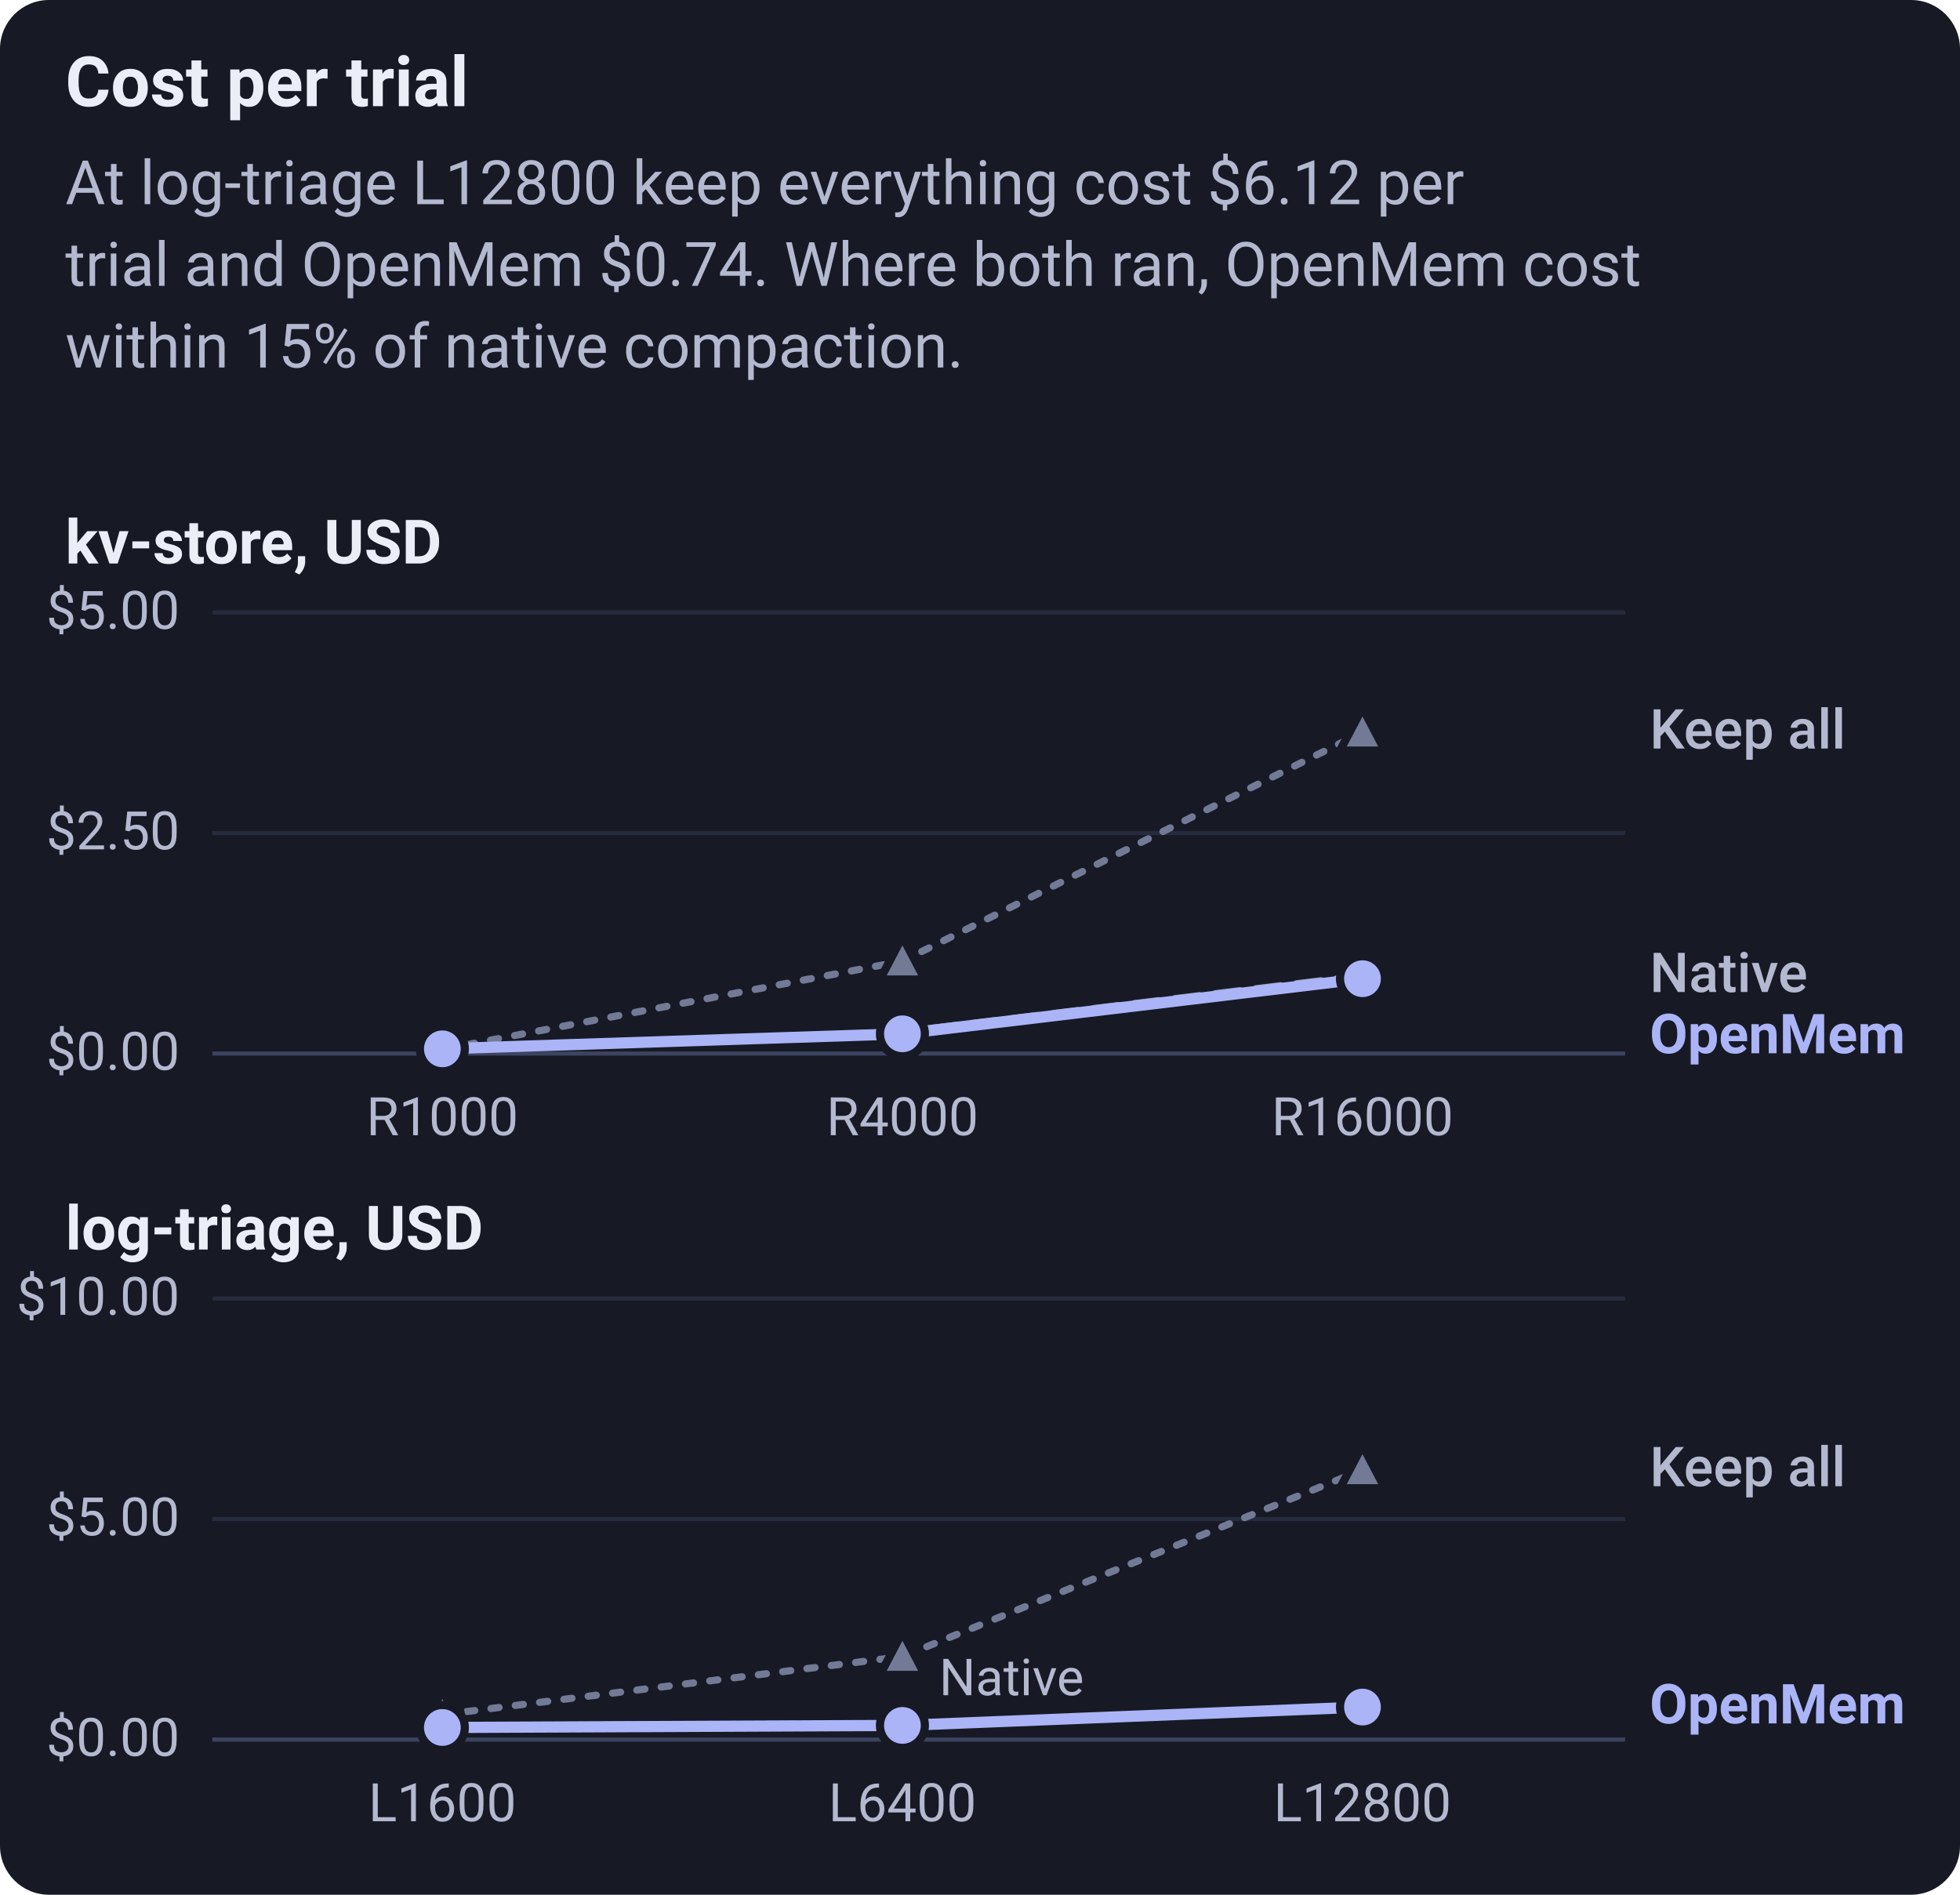
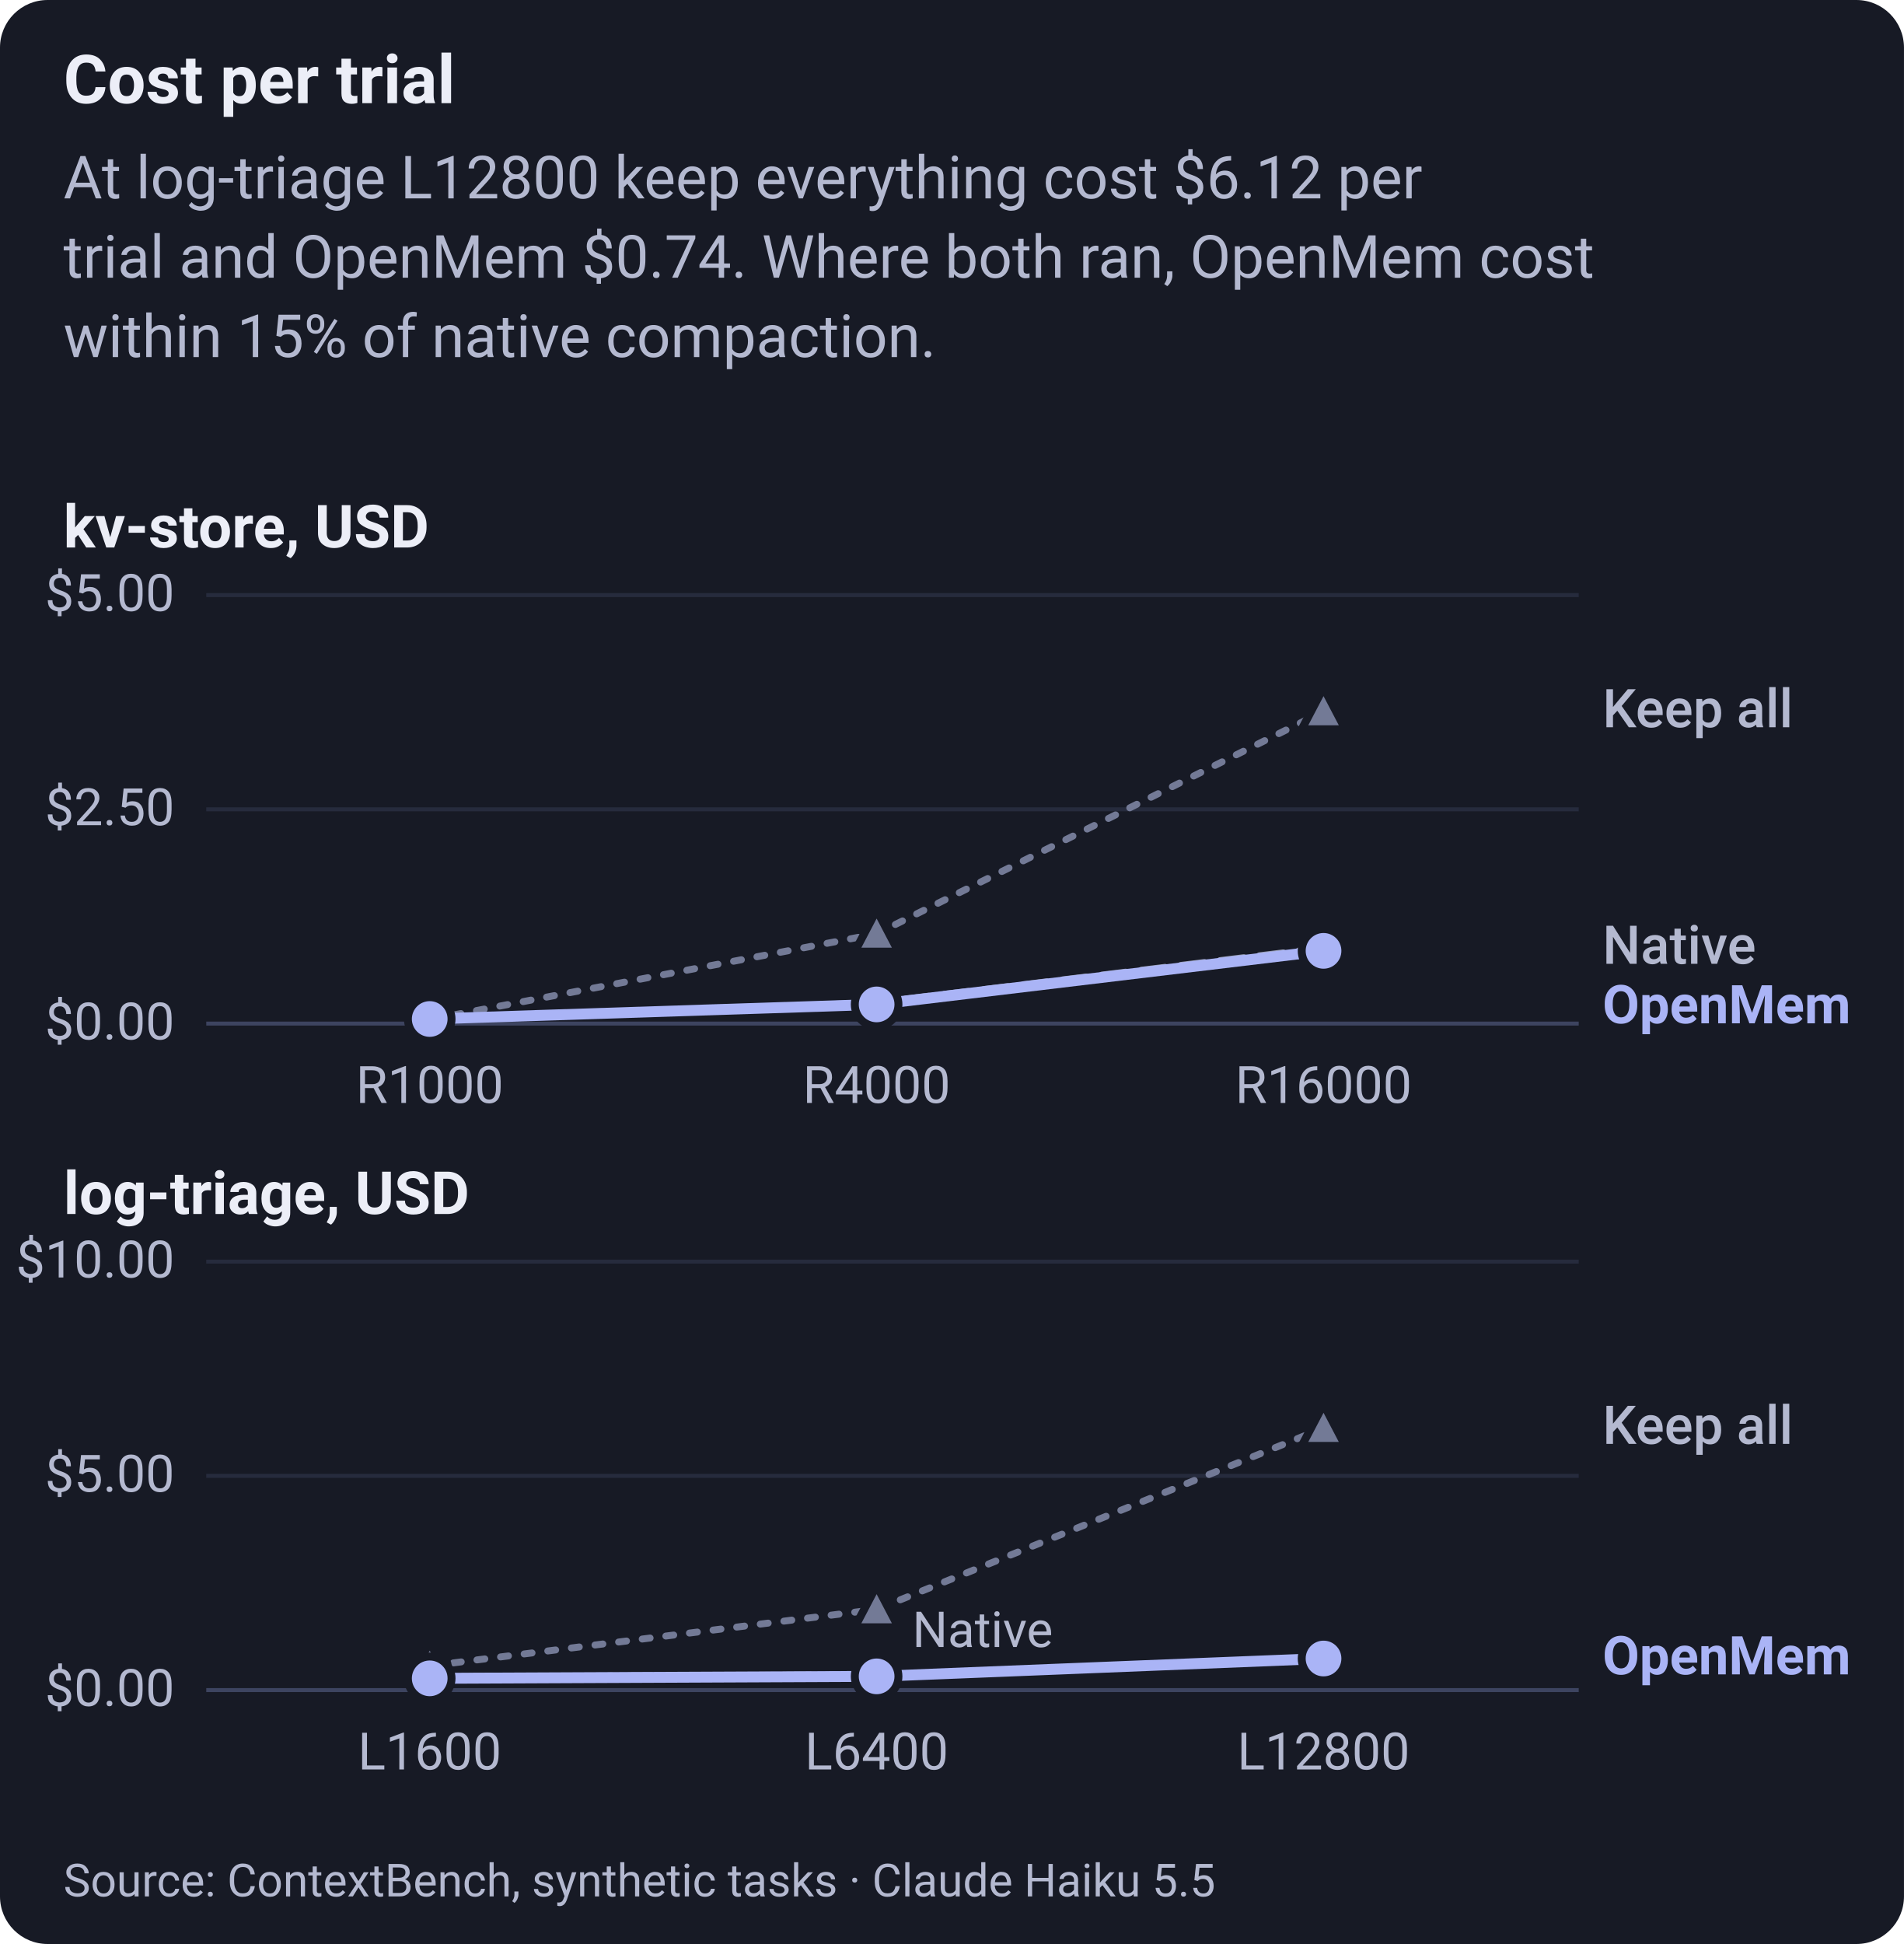
- <svg xmlns="http://www.w3.org/2000/svg" viewBox="0 0 480 464" width="480" height="464" role="img" aria-label="Cost per trial" font-family="'DM Sans', system-ui, -apple-system, 'Segoe UI', Roboto, sans-serif">
-   <rect width="480" height="464" rx="12" fill="#171a25" />
+ <svg xmlns="http://www.w3.org/2000/svg" viewBox="0 0 480 490" width="480" height="490" role="img" aria-label="Cost per trial" font-family="'DM Sans', system-ui, -apple-system, 'Segoe UI', Roboto, sans-serif">
+   <rect width="480" height="490" rx="12" fill="#171a25" />
  <text x="16" y="26" font-size="17" font-weight="700" fill="#eceef7">Cost per trial</text>
  <text x="16" y="50" font-size="15" fill="#b4b9d0">At log-triage L12800 keep everything cost $6.12 per</text>
  <text x="16" y="70" font-size="15" fill="#b4b9d0">trial and OpenMem $0.74. Where both ran, OpenMem cost</text>
  <text x="16" y="90" font-size="15" fill="#b4b9d0">within 15% of native compaction.</text>
  <text x="16" y="138" font-size="15" font-weight="700" fill="#eceef7">kv-store, USD</text>
  <line x1="52" x2="398" y1="258" y2="258" stroke="#3d4460" stroke-width="1" />
  <text x="44" y="262" font-size="13" text-anchor="end" fill="#b4b9d0">$0.00</text>
  <line x1="52" x2="398" y1="204" y2="204" stroke="#262b3d" stroke-width="1" />
  <text x="44" y="208" font-size="13" text-anchor="end" fill="#b4b9d0">$2.50</text>
  <line x1="52" x2="398" y1="150" y2="150" stroke="#262b3d" stroke-width="1" />
  <text x="44" y="154" font-size="13" text-anchor="end" fill="#b4b9d0">$5.00</text>
  <text x="108.333" y="278" font-size="13" text-anchor="middle" fill="#b4b9d0">R1000</text>
  <text x="221" y="278" font-size="13" text-anchor="middle" fill="#b4b9d0">R4000</text>
  <text x="333.667" y="278" font-size="13" text-anchor="middle" fill="#b4b9d0">R16000</text>
  <polyline points="108.333,256.982 221,235.372 333.667,179.311" fill="none" stroke="#737a96" stroke-width="1.75" stroke-dasharray="2 4" stroke-linecap="round" stroke-linejoin="round" />
  <path d="M108.333 250.982 L113.833 261.482 L102.833 261.482 Z" fill="#737a96" stroke="#171a25" stroke-width="2" />
  <path d="M221 229.372 L226.5 239.872 L215.5 239.872 Z" fill="#737a96" stroke="#171a25" stroke-width="2" />
  <path d="M333.667 173.311 L339.167 183.811 L328.167 183.811 Z" fill="#737a96" stroke="#171a25" stroke-width="2" />
  <polyline points="108.333,256.996 221,252.732 333.667,238.936" fill="none" stroke="#9aa0b8" stroke-width="1.75" stroke-dasharray="6 4" stroke-linecap="round" stroke-linejoin="round" />
  <rect x="103.833" y="252.496" width="9" height="9" rx="1.5" fill="#9aa0b8" stroke="#171a25" stroke-width="2" />
  <rect x="216.5" y="248.232" width="9" height="9" rx="1.5" fill="#9aa0b8" stroke="#171a25" stroke-width="2" />
  <rect x="329.167" y="234.436" width="9" height="9" rx="1.5" fill="#9aa0b8" stroke="#171a25" stroke-width="2" />
  <polyline points="108.333,256.846 221,253.17 333.667,239.671" fill="none" stroke="#aab4f6" stroke-width="2.75" stroke-linecap="round" stroke-linejoin="round" />
  <circle cx="108.333" cy="256.846" r="5.5" fill="#aab4f6" stroke="#171a25" stroke-width="2" />
  <circle cx="221" cy="253.17" r="5.5" fill="#aab4f6" stroke="#171a25" stroke-width="2" />
  <circle cx="333.667" cy="239.671" r="5.5" fill="#aab4f6" stroke="#171a25" stroke-width="2" />
  <text x="404" y="183.311" font-size="13.5" font-weight="500" fill="#b4b9d0">Keep all</text>
  <text x="404" y="242.936" font-size="13.5" font-weight="500" fill="#b4b9d0">Native</text>
  <text x="404" y="257.936" font-size="13.5" font-weight="700" fill="#aab4f6">OpenMem</text>
  <text x="16" y="306" font-size="15" font-weight="700" fill="#eceef7">log-triage, USD</text>
  <line x1="52" x2="398" y1="426" y2="426" stroke="#3d4460" stroke-width="1" />
  <text x="44" y="430" font-size="13" text-anchor="end" fill="#b4b9d0">$0.00</text>
  <line x1="52" x2="398" y1="372" y2="372" stroke="#262b3d" stroke-width="1" />
  <text x="44" y="376" font-size="13" text-anchor="end" fill="#b4b9d0">$5.00</text>
  <line x1="52" x2="398" y1="318" y2="318" stroke="#262b3d" stroke-width="1" />
  <text x="44" y="322" font-size="13" text-anchor="end" fill="#b4b9d0">$10.00</text>
  <text x="108.333" y="446" font-size="13" text-anchor="middle" fill="#b4b9d0">L1600</text>
  <text x="221" y="446" font-size="13" text-anchor="middle" fill="#b4b9d0">L6400</text>
  <text x="333.667" y="446" font-size="13" text-anchor="middle" fill="#b4b9d0">L12800</text>
  <polyline points="108.333,419.897 221,405.665 333.667,359.95" fill="none" stroke="#737a96" stroke-width="1.75" stroke-dasharray="2 4" stroke-linecap="round" stroke-linejoin="round" />
  <path d="M108.333 413.897 L113.833 424.397 L102.833 424.397 Z" fill="#737a96" stroke="#171a25" stroke-width="2" />
  <path d="M221 399.665 L226.5 410.165 L215.5 410.165 Z" fill="#737a96" stroke="#171a25" stroke-width="2" />
  <path d="M333.667 353.95 L339.167 364.45 L328.167 364.45 Z" fill="#737a96" stroke="#171a25" stroke-width="2" />
  <polyline points="108.333,422.663 221,422.138" fill="none" stroke="#9aa0b8" stroke-width="1.75" stroke-dasharray="6 4" stroke-linecap="round" stroke-linejoin="round" />
  <rect x="103.833" y="418.163" width="9" height="9" rx="1.5" fill="#9aa0b8" stroke="#171a25" stroke-width="2" />
  <rect x="216.5" y="417.638" width="9" height="9" rx="1.5" fill="#9aa0b8" stroke="#171a25" stroke-width="2" />
  <polyline points="108.333,423.039 221,422.539 333.667,418.041" fill="none" stroke="#aab4f6" stroke-width="2.75" stroke-linecap="round" stroke-linejoin="round" />
  <circle cx="108.333" cy="423.039" r="5.5" fill="#aab4f6" stroke="#171a25" stroke-width="2" />
  <circle cx="221" cy="422.539" r="5.5" fill="#aab4f6" stroke="#171a25" stroke-width="2" />
  <circle cx="333.667" cy="418.041" r="5.5" fill="#aab4f6" stroke="#171a25" stroke-width="2" />
  <text x="404" y="363.95" font-size="13.5" font-weight="500" fill="#b4b9d0">Keep all</text>
  <text x="404" y="422.041" font-size="13.5" font-weight="700" fill="#aab4f6">OpenMem</text>
  <text x="230" y="415.138" font-size="12.5" fill="#b4b9d0" stroke="#171a25" stroke-width="3" paint-order="stroke">Native</text>
+   <text x="16" y="478" font-size="11.5" fill="#b4b9d0">Source: ContextBench, synthetic tasks · Claude Haiku 5.5</text>
</svg>
